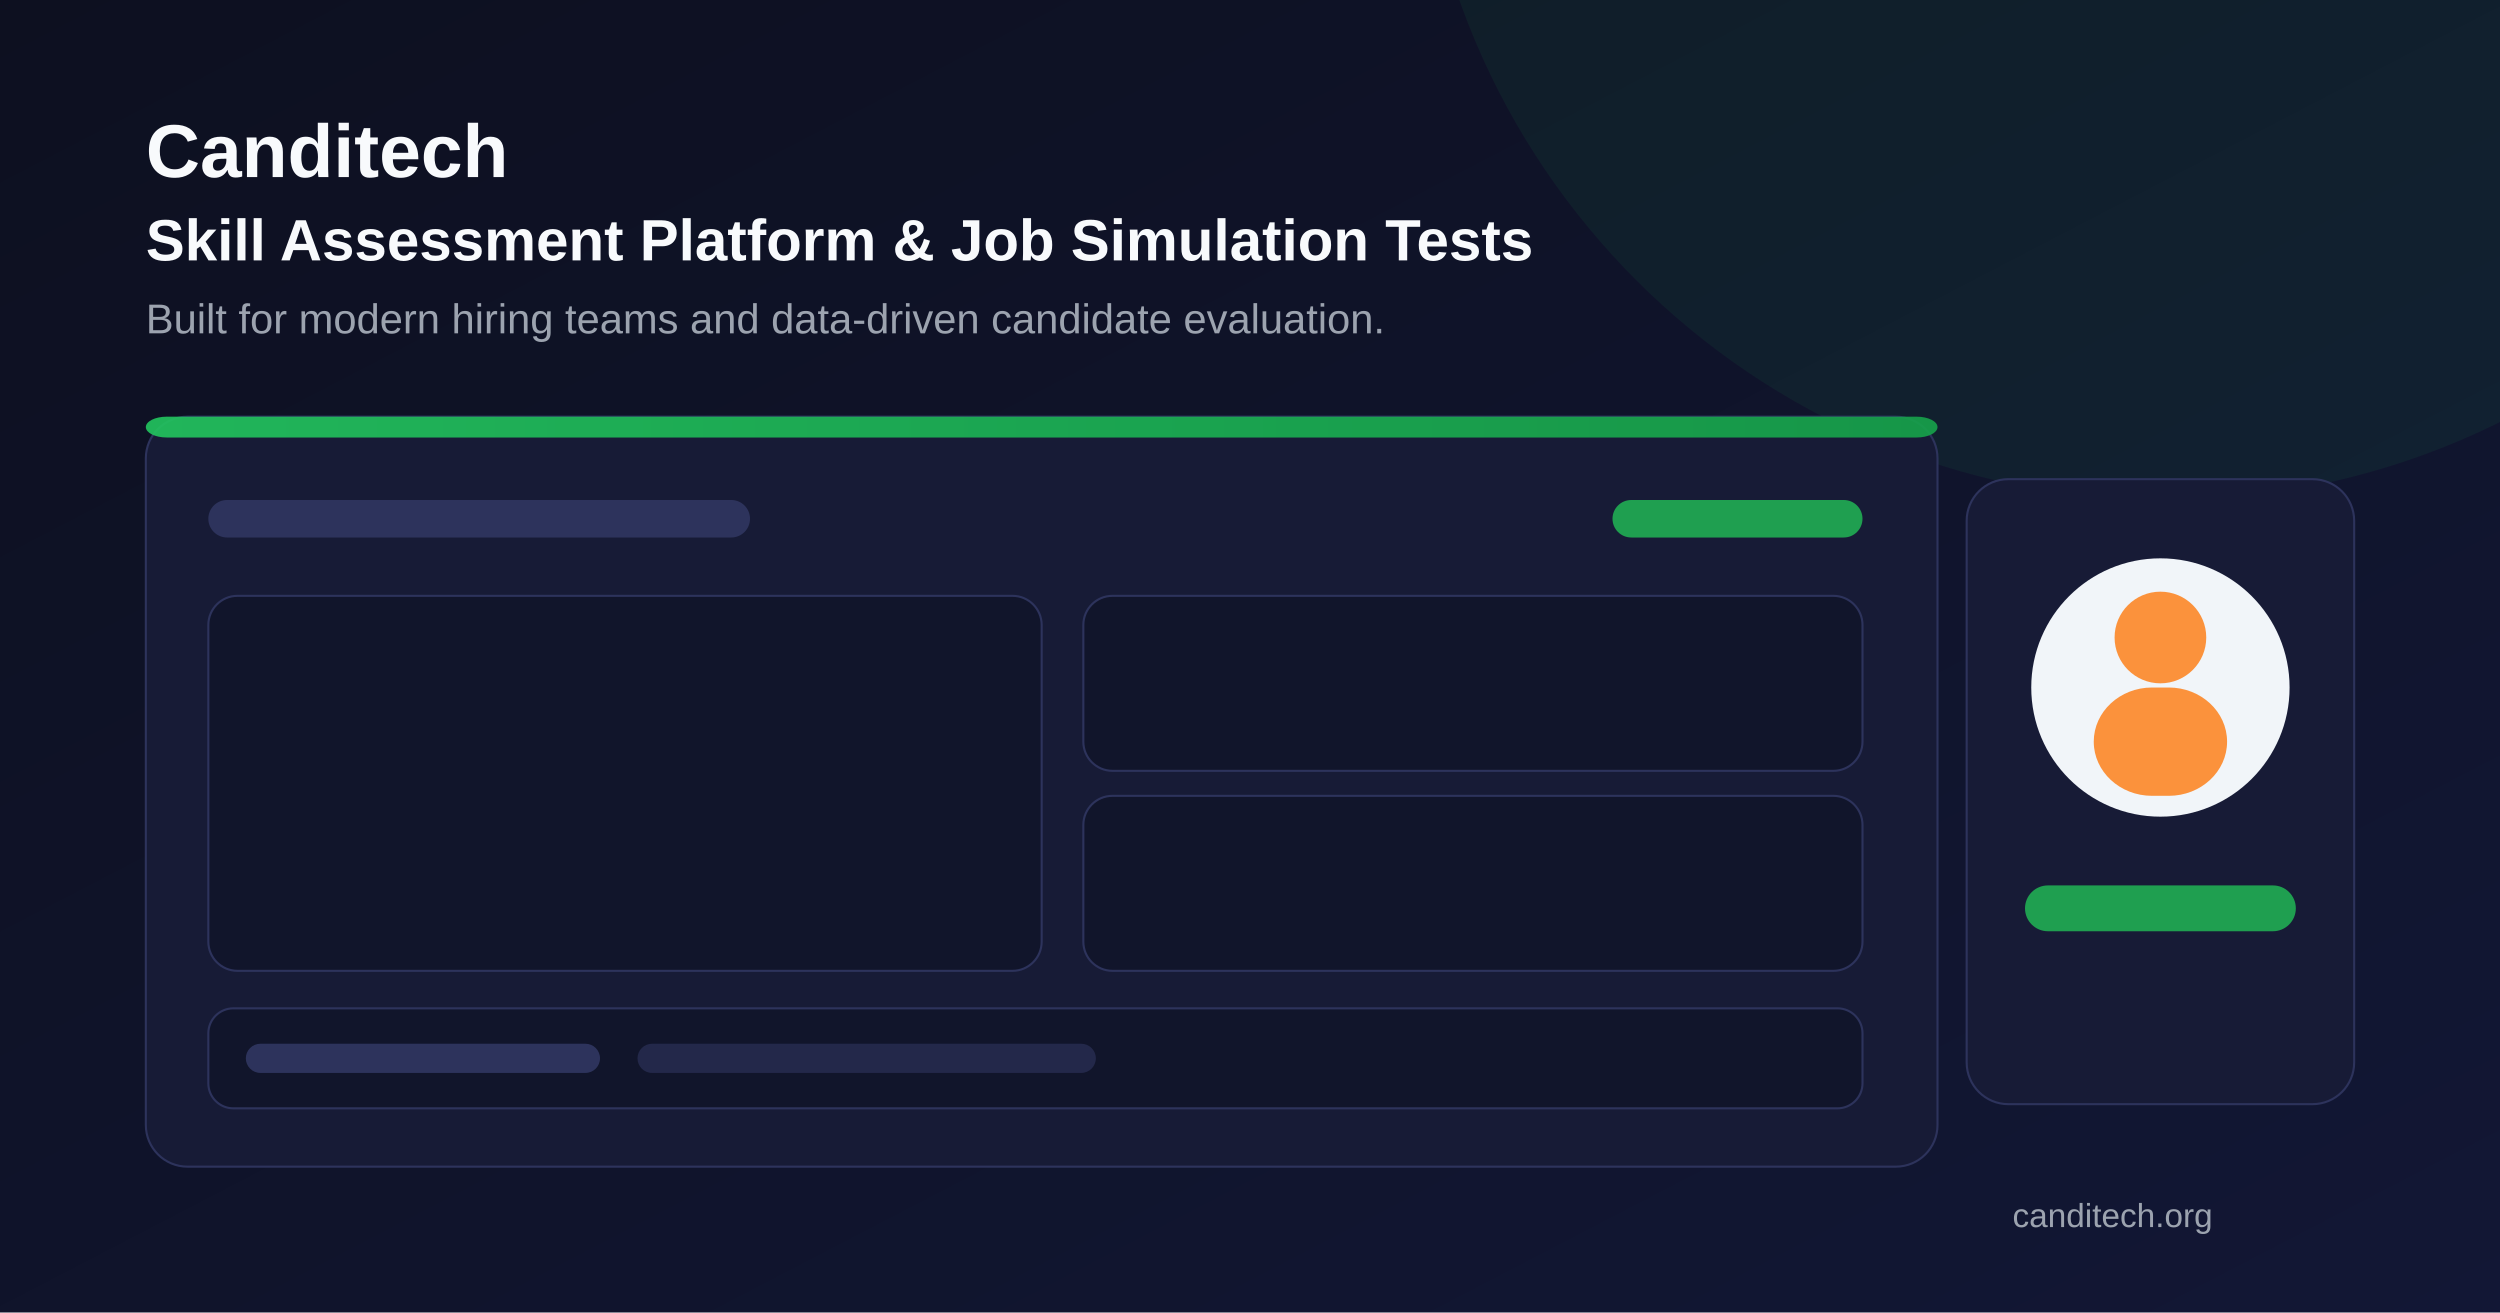
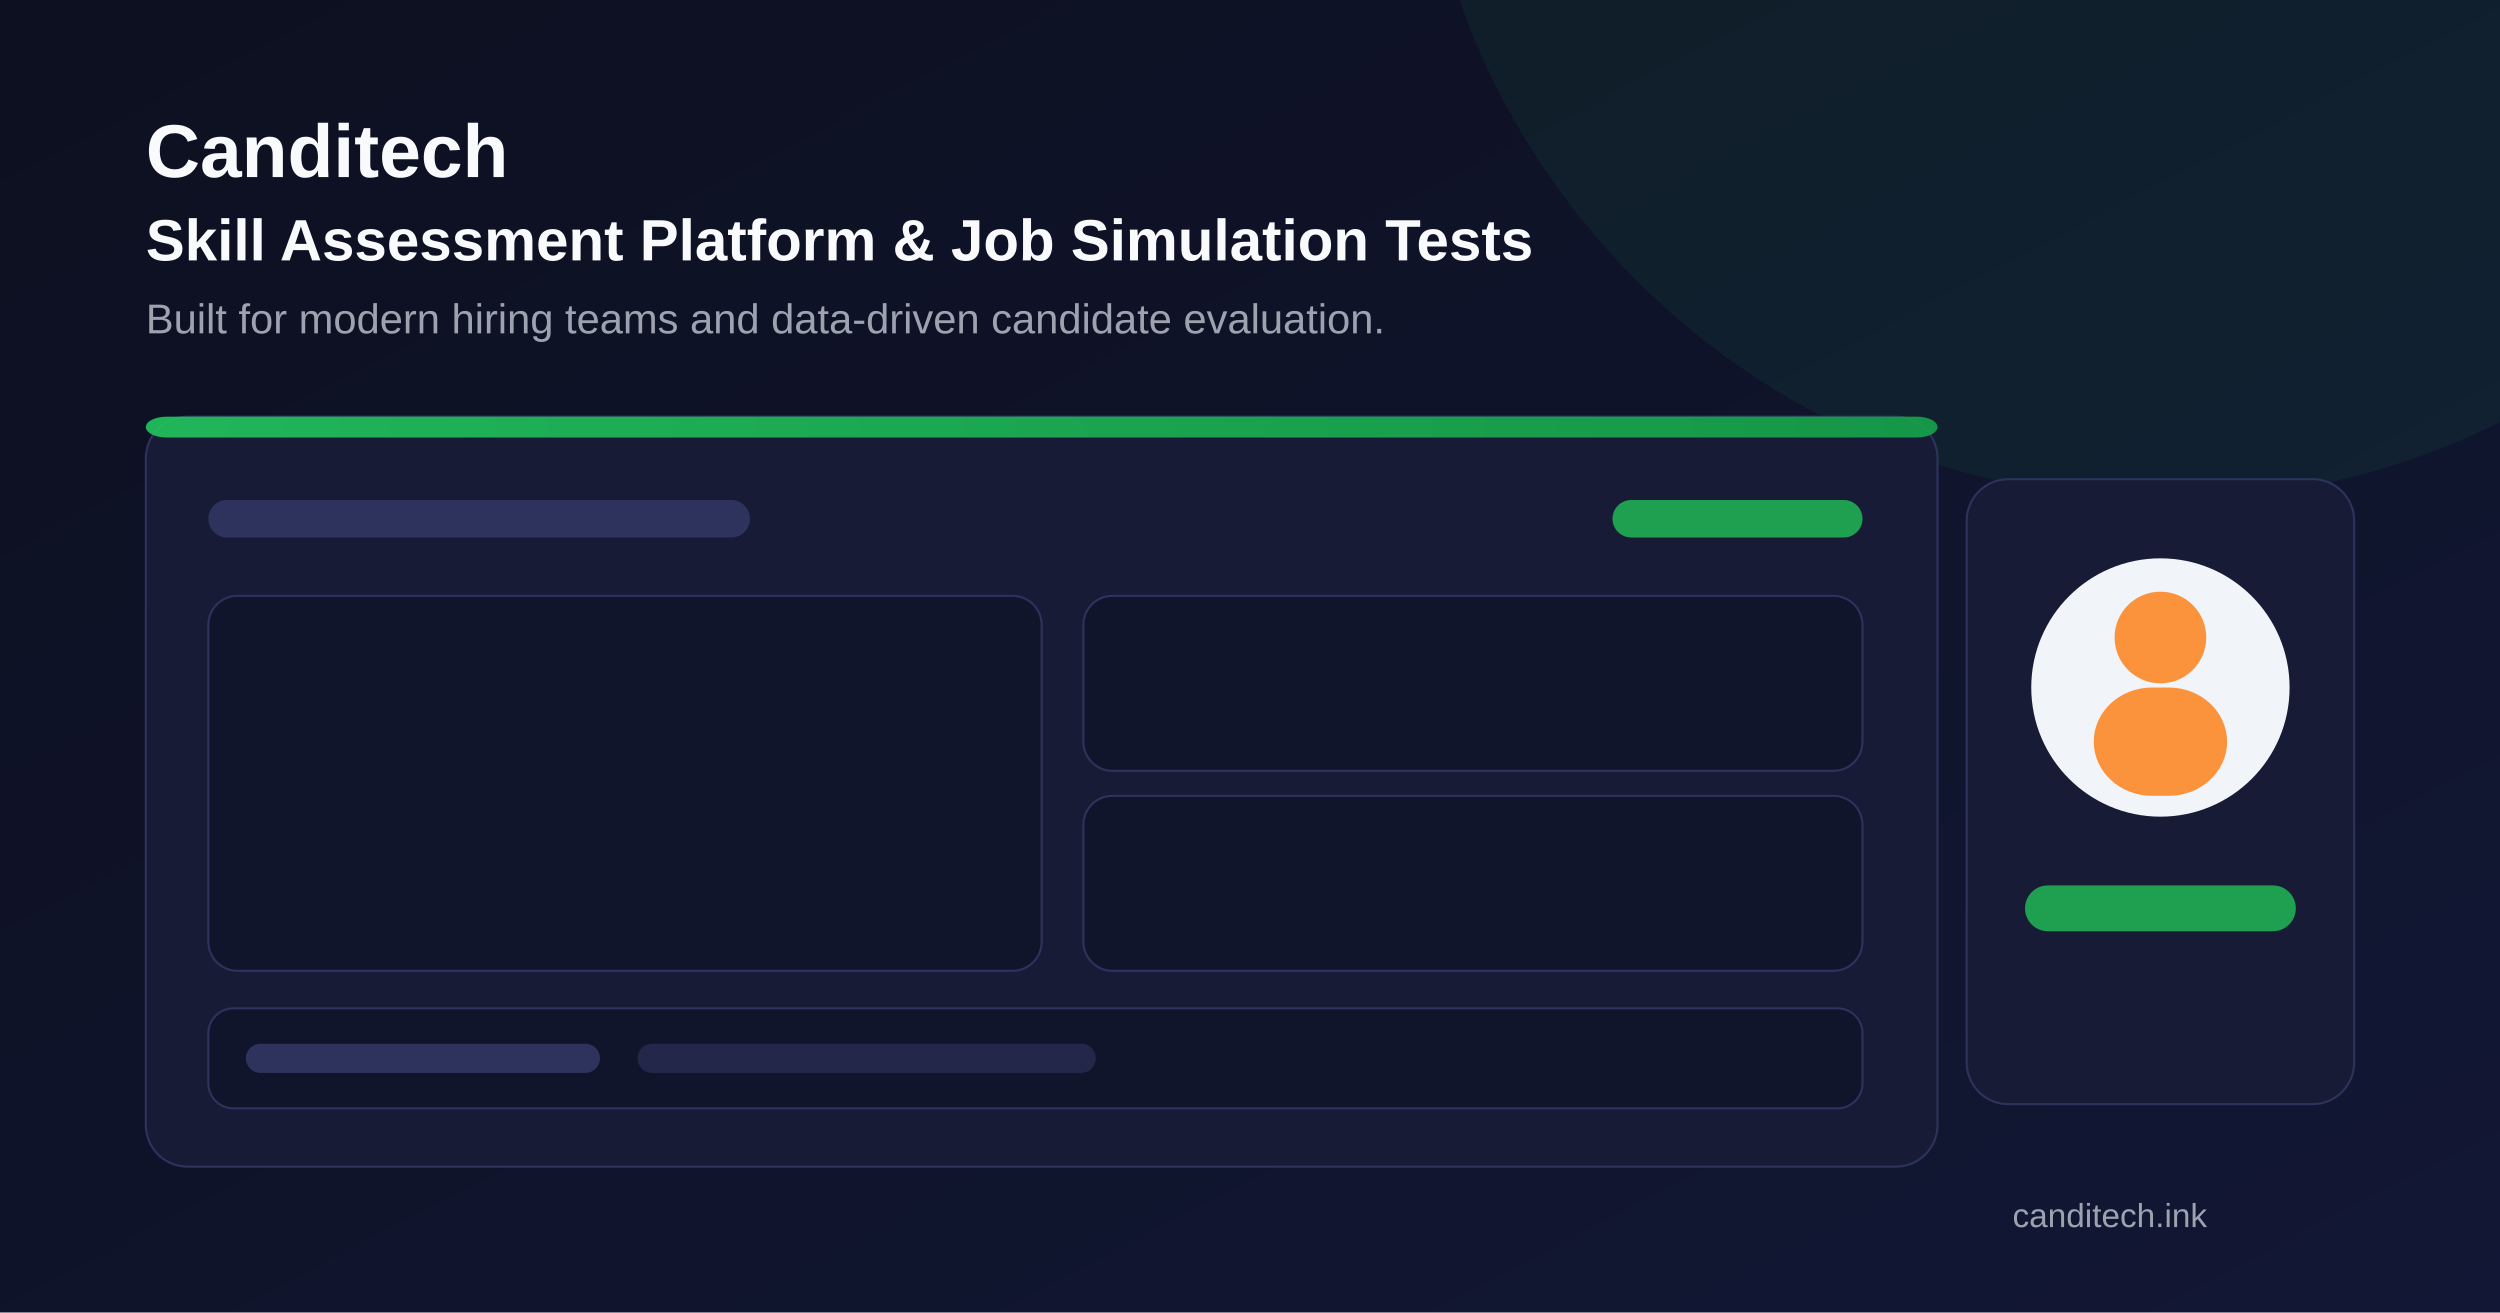
<svg xmlns="http://www.w3.org/2000/svg" width="1200" height="630" viewBox="0 0 1200 630" role="img" aria-label="Canditech dashboard preview">
  <defs>
    <linearGradient id="bg" x1="0" y1="0" x2="1" y2="1">
      <stop offset="0%" stop-color="#0d1020" />
      <stop offset="100%" stop-color="#121735" />
    </linearGradient>
    <linearGradient id="accent" x1="0" y1="0" x2="1" y2="0">
      <stop offset="0%" stop-color="#22c55e" />
      <stop offset="100%" stop-color="#16a34a" />
    </linearGradient>
  </defs>
  <rect width="1200" height="630" fill="url(#bg)" />
  <circle cx="1040" cy="-120" r="360" fill="#22c55e" opacity="0.07" />
  <text x="70" y="85" font-family="DM Sans, Segoe UI, Arial, sans-serif" font-size="36" font-weight="700" fill="#f8fafc">Canditech</text>
  <text x="70" y="125" font-family="DM Sans, Segoe UI, Arial, sans-serif" font-size="28" font-weight="700" fill="#f8fafc">Skill Assessment Platform &amp; Job Simulation Tests</text>
  <text x="70" y="160" font-family="DM Sans, Segoe UI, Arial, sans-serif" font-size="20" fill="#9ca3af">Built for modern hiring teams and data-driven candidate evaluation.</text>
  <rect x="70" y="200" width="860" height="360" rx="20" fill="#171b36" stroke="#2d335c" />
  <rect x="70" y="200" width="860" height="10" rx="10" fill="url(#accent)" opacity="0.9" />
  <rect x="100" y="240" width="260" height="18" rx="9" fill="#2d335c" />
  <rect x="774" y="240" width="120" height="18" rx="9" fill="#1f9f50" />
  <rect x="100" y="286" width="400" height="180" rx="14" fill="#11152b" stroke="#2d335c" />
  <rect x="520" y="286" width="374" height="84" rx="14" fill="#11152b" stroke="#2d335c" />
  <rect x="520" y="382" width="374" height="84" rx="14" fill="#11152b" stroke="#2d335c" />
  <rect x="100" y="484" width="794" height="48" rx="12" fill="#11152b" stroke="#2d335c" />
  <rect x="118" y="501" width="170" height="14" rx="7" fill="#2d335c" />
  <rect x="306" y="501" width="220" height="14" rx="7" fill="#23284a" />
  <rect x="944" y="230" width="186" height="300" rx="20" fill="#171b36" stroke="#2d335c" />
  <circle cx="1037" cy="330" r="62" fill="#f1f5f9" />
  <circle cx="1037" cy="306" r="22" fill="#fb923c" />
  <rect x="1005" y="330" width="64" height="52" rx="28" fill="#fb923c" />
  <rect x="972" y="425" width="130" height="22" rx="11" fill="#1f9f50" />
-   <text x="966" y="589" font-family="DM Sans, Segoe UI, Arial, sans-serif" font-size="16" fill="#9ca3af">canditech.org</text>
+   <text x="966" y="589" font-family="DM Sans, Segoe UI, Arial, sans-serif" font-size="16" fill="#9ca3af">canditech.ink</text>
</svg>
